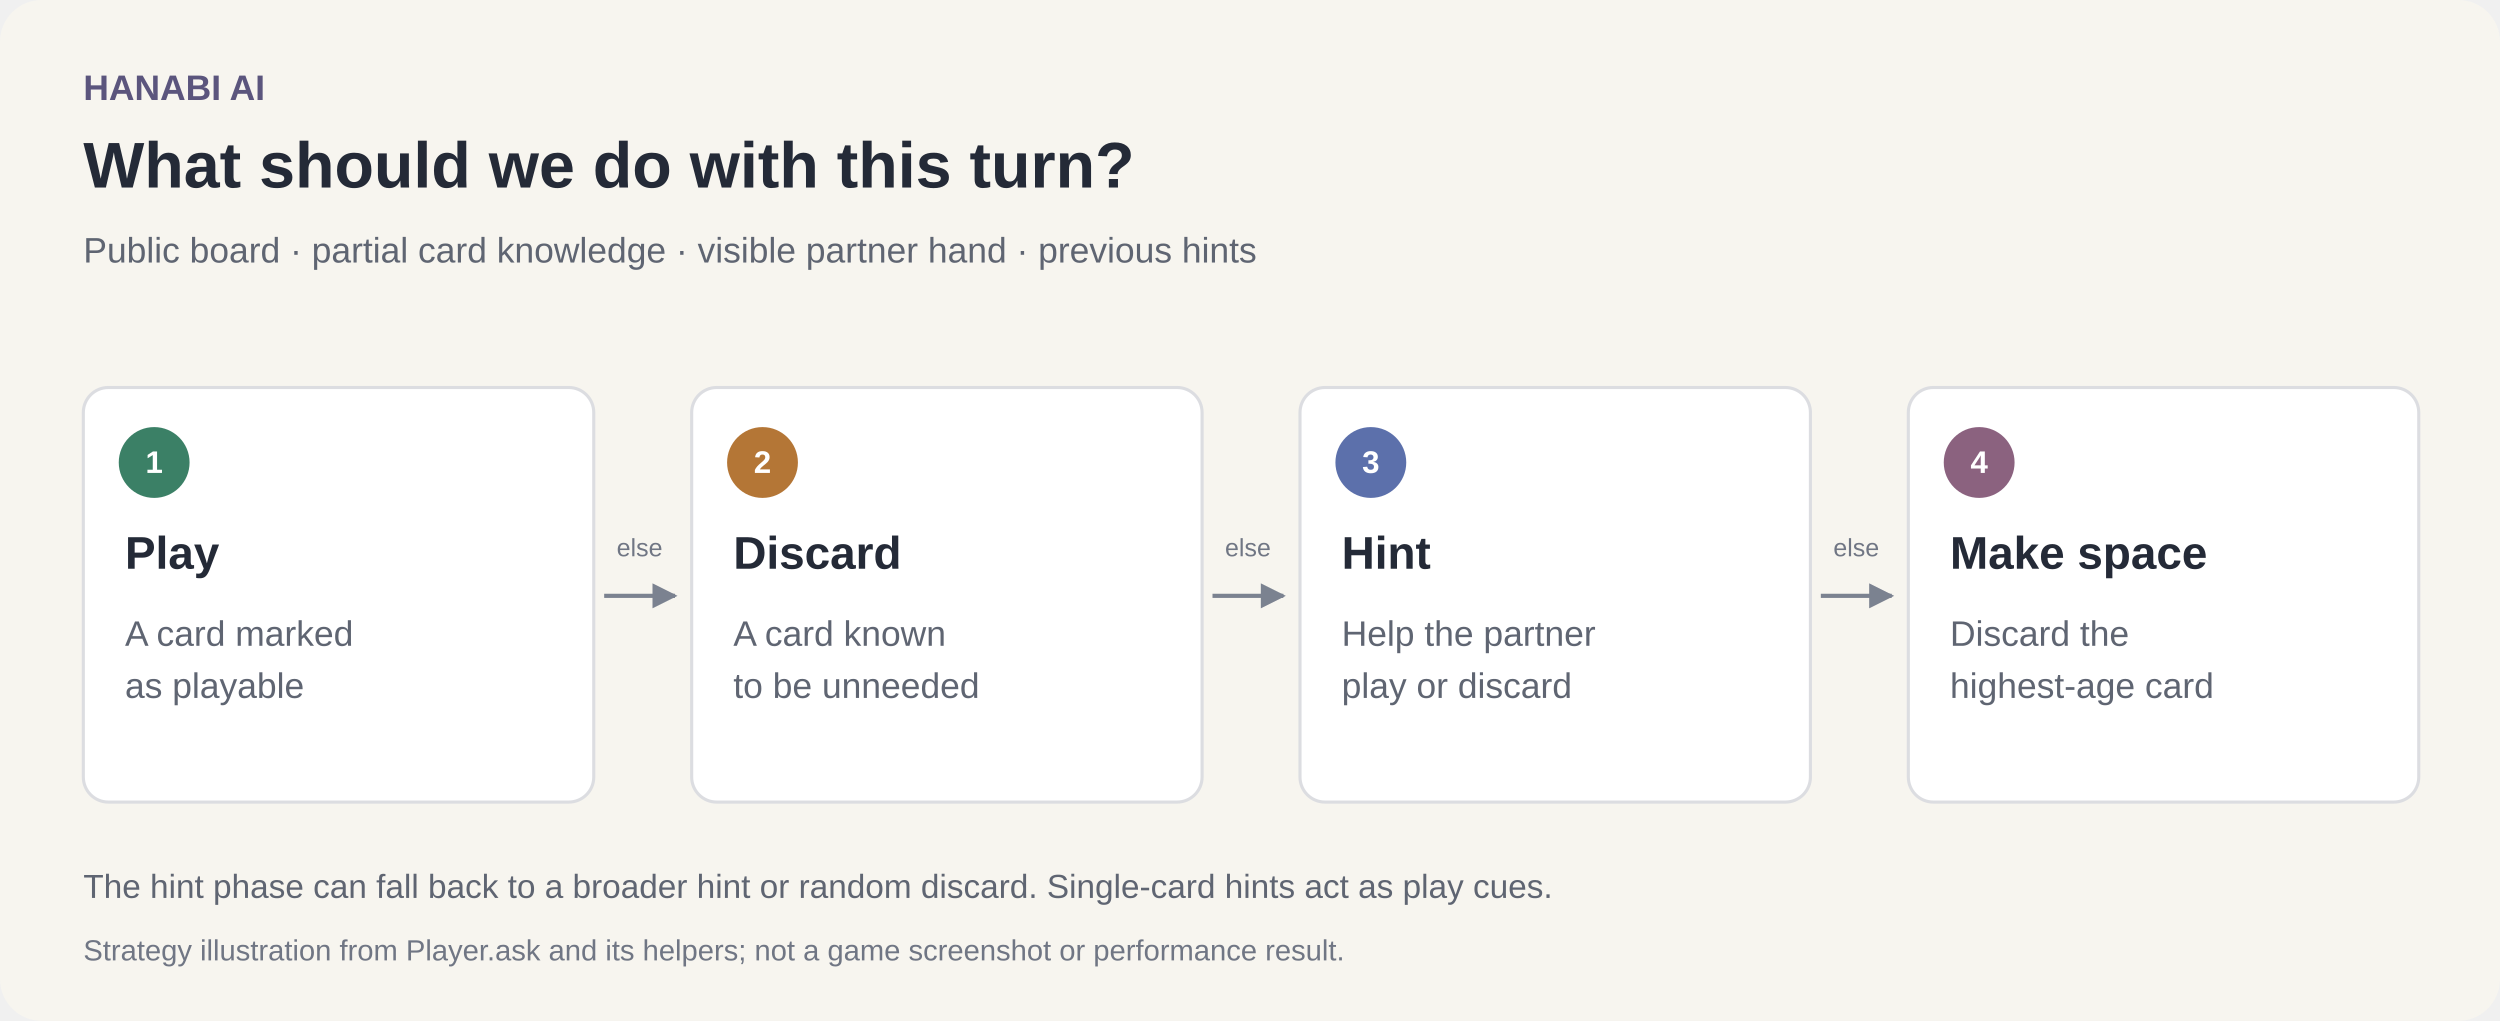
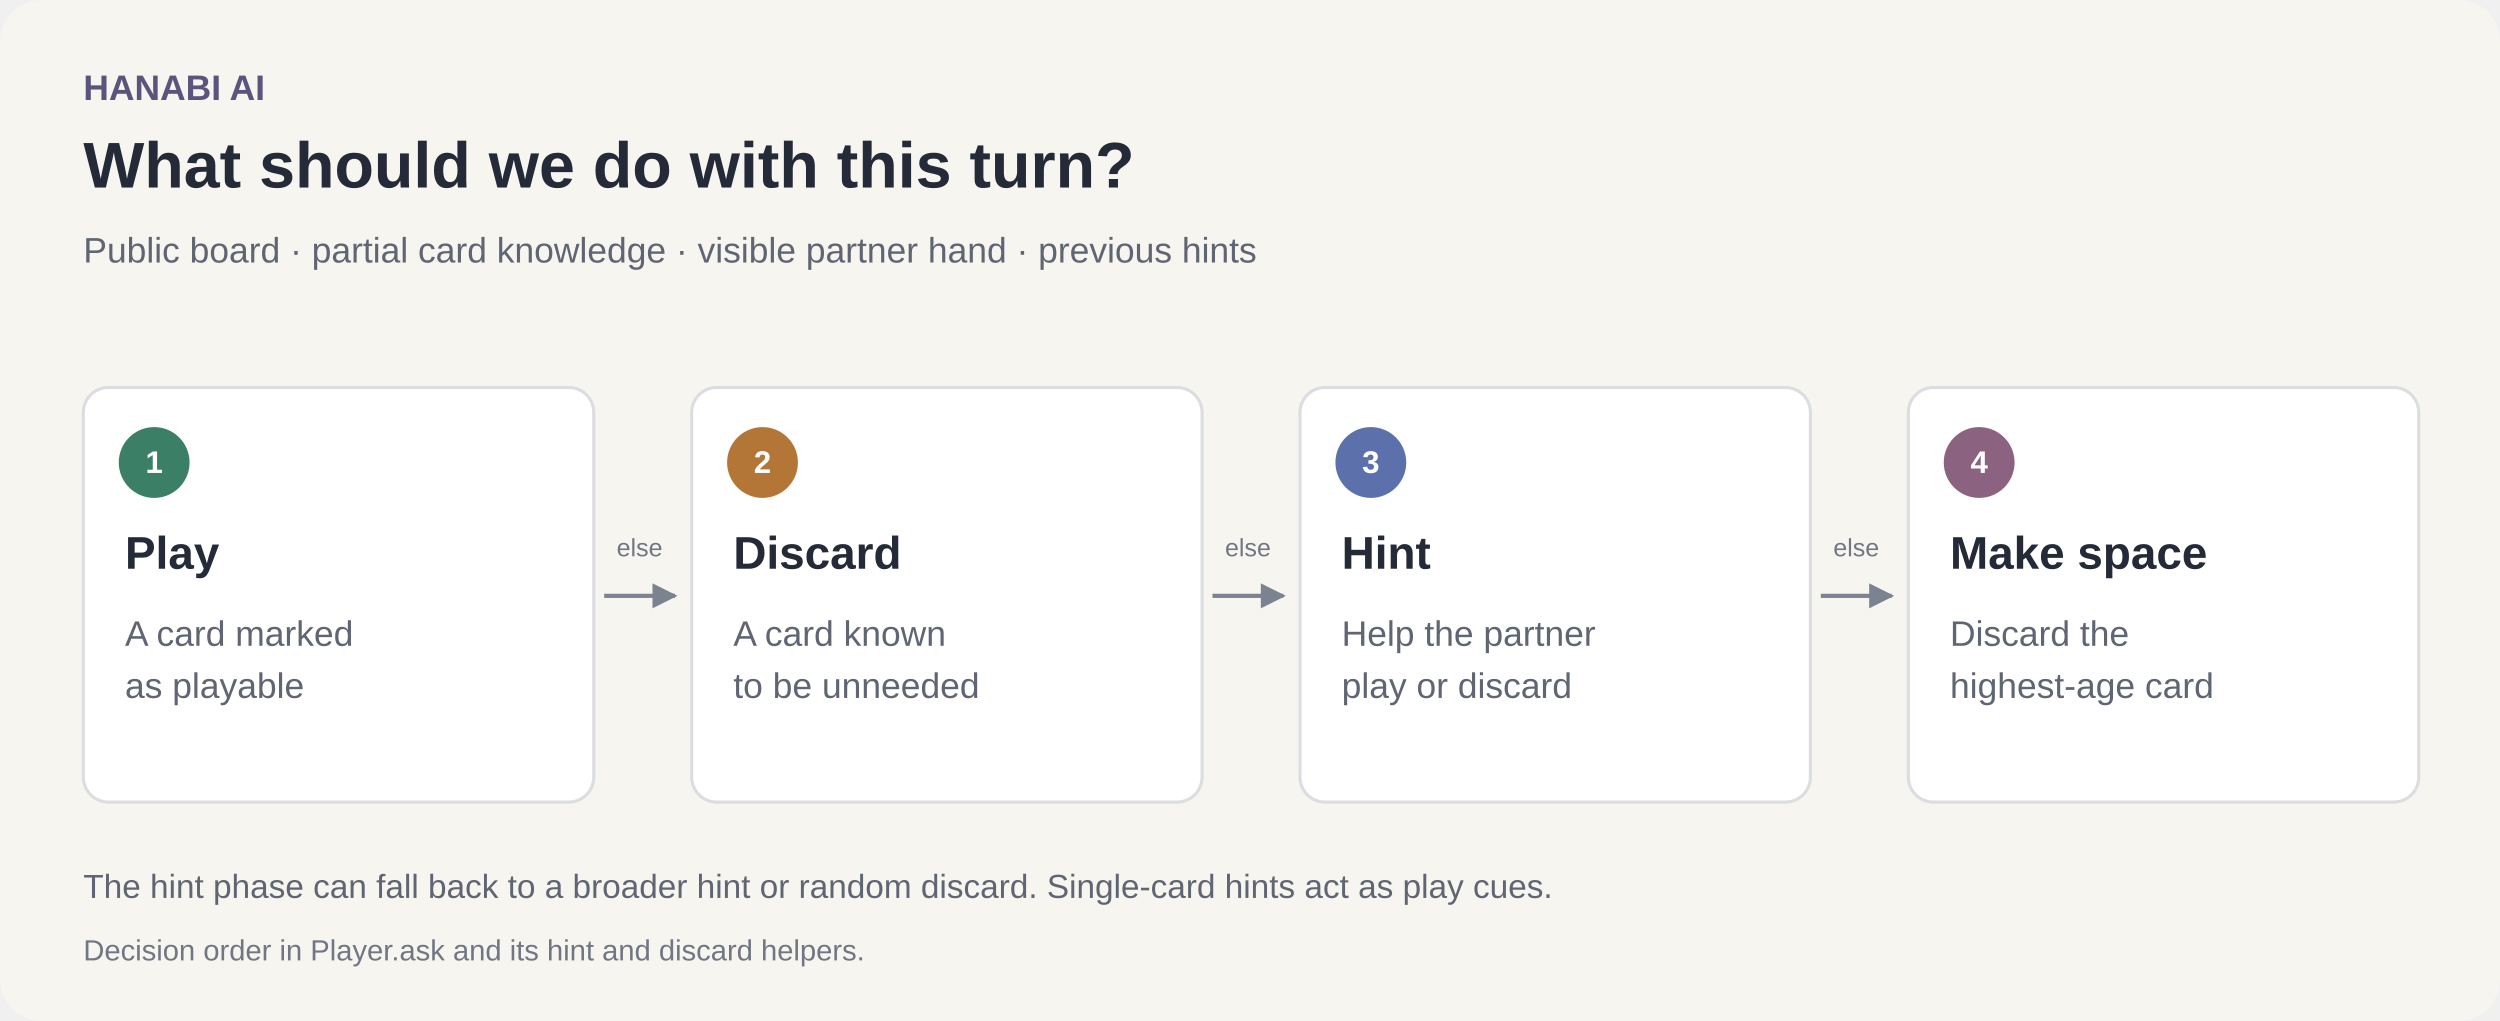
<svg xmlns="http://www.w3.org/2000/svg" width="1200" height="490" viewBox="0 0 1200 490" role="img" aria-labelledby="title desc">
  <defs>
    <marker id="arrow" viewBox="0 0 10 10" refX="9" refY="5" markerWidth="6" markerHeight="6" orient="auto-start-reverse">
      <path d="M 0 0 L 10 5 L 0 10 z" fill="#7b8290" />
    </marker>
  </defs>
  <rect width="1200" height="490" rx="20" fill="#f7f5ef" />
  <g font-family="Arial, sans-serif">
    <text x="40" y="48" font-size="17" font-weight="700" fill="#5b557d">HANABI AI</text>
    <text x="40" y="90" font-size="31" font-weight="700" fill="#242a37">What should we do with this turn?</text>
    <text x="40" y="126" font-size="17" fill="#5f6572">Public board · partial card knowledge · visible partner hand · previous hints</text>
    <g fill="#fff" stroke="#dcdde1" stroke-width="1.5">
      <rect x="40" y="186" width="245" height="199" rx="12" />
      <rect x="332" y="186" width="245" height="199" rx="12" />
      <rect x="624" y="186" width="245" height="199" rx="12" />
      <rect x="916" y="186" width="245" height="199" rx="12" />
    </g>
    <g font-size="15" font-weight="700" fill="#fff" text-anchor="middle">
      <circle cx="74" cy="222" r="17" fill="#3b8066" />
      <text x="74" y="227">1</text>
      <circle cx="366" cy="222" r="17" fill="#b47636" />
      <text x="366" y="227">2</text>
      <circle cx="658" cy="222" r="17" fill="#5c70ab" />
      <text x="658" y="227">3</text>
      <circle cx="950" cy="222" r="17" fill="#8b627f" />
      <text x="950" y="227">4</text>
    </g>
    <g font-size="22" font-weight="700" fill="#242a37">
      <text x="60" y="273">Play</text>
      <text x="352" y="273">Discard</text>
      <text x="644" y="273">Hint</text>
      <text x="936" y="273">Make space</text>
    </g>
    <g font-size="17" fill="#5f6572">
      <text x="60" y="310">
        <tspan x="60">A card marked</tspan>
        <tspan x="60" dy="25">as playable</tspan>
      </text>
      <text x="352" y="310">
        <tspan x="352">A card known</tspan>
        <tspan x="352" dy="25">to be unneeded</tspan>
      </text>
      <text x="644" y="310">
        <tspan x="644">Help the partner</tspan>
        <tspan x="644" dy="25">play or discard</tspan>
      </text>
      <text x="936" y="310">
        <tspan x="936">Discard the</tspan>
        <tspan x="936" dy="25">highest-age card</tspan>
      </text>
    </g>
    <g stroke="#7b8290" stroke-width="2" marker-end="url(#arrow)">
      <path d="M290 286 H324" />
      <path d="M582 286 H616" />
      <path d="M874 286 H908" />
    </g>
    <g font-size="12" fill="#707684" text-anchor="middle">
      <text x="307" y="267">else</text>
      <text x="599" y="267">else</text>
      <text x="891" y="267">else</text>
    </g>
    <text x="40" y="431" font-size="16" fill="#5f6572">The hint phase can fall back to a broader hint or random discard. Single-card hints act as play cues.</text>
-     <text x="40" y="461" font-size="14" fill="#707684">Strategy illustration from Player.ask and its helpers; not a game screenshot or performance result.</text>
+     <text x="40" y="461" font-size="14" fill="#707684">Decision order in Player.ask and its hint and discard helpers.</text>
  </g>
</svg>
